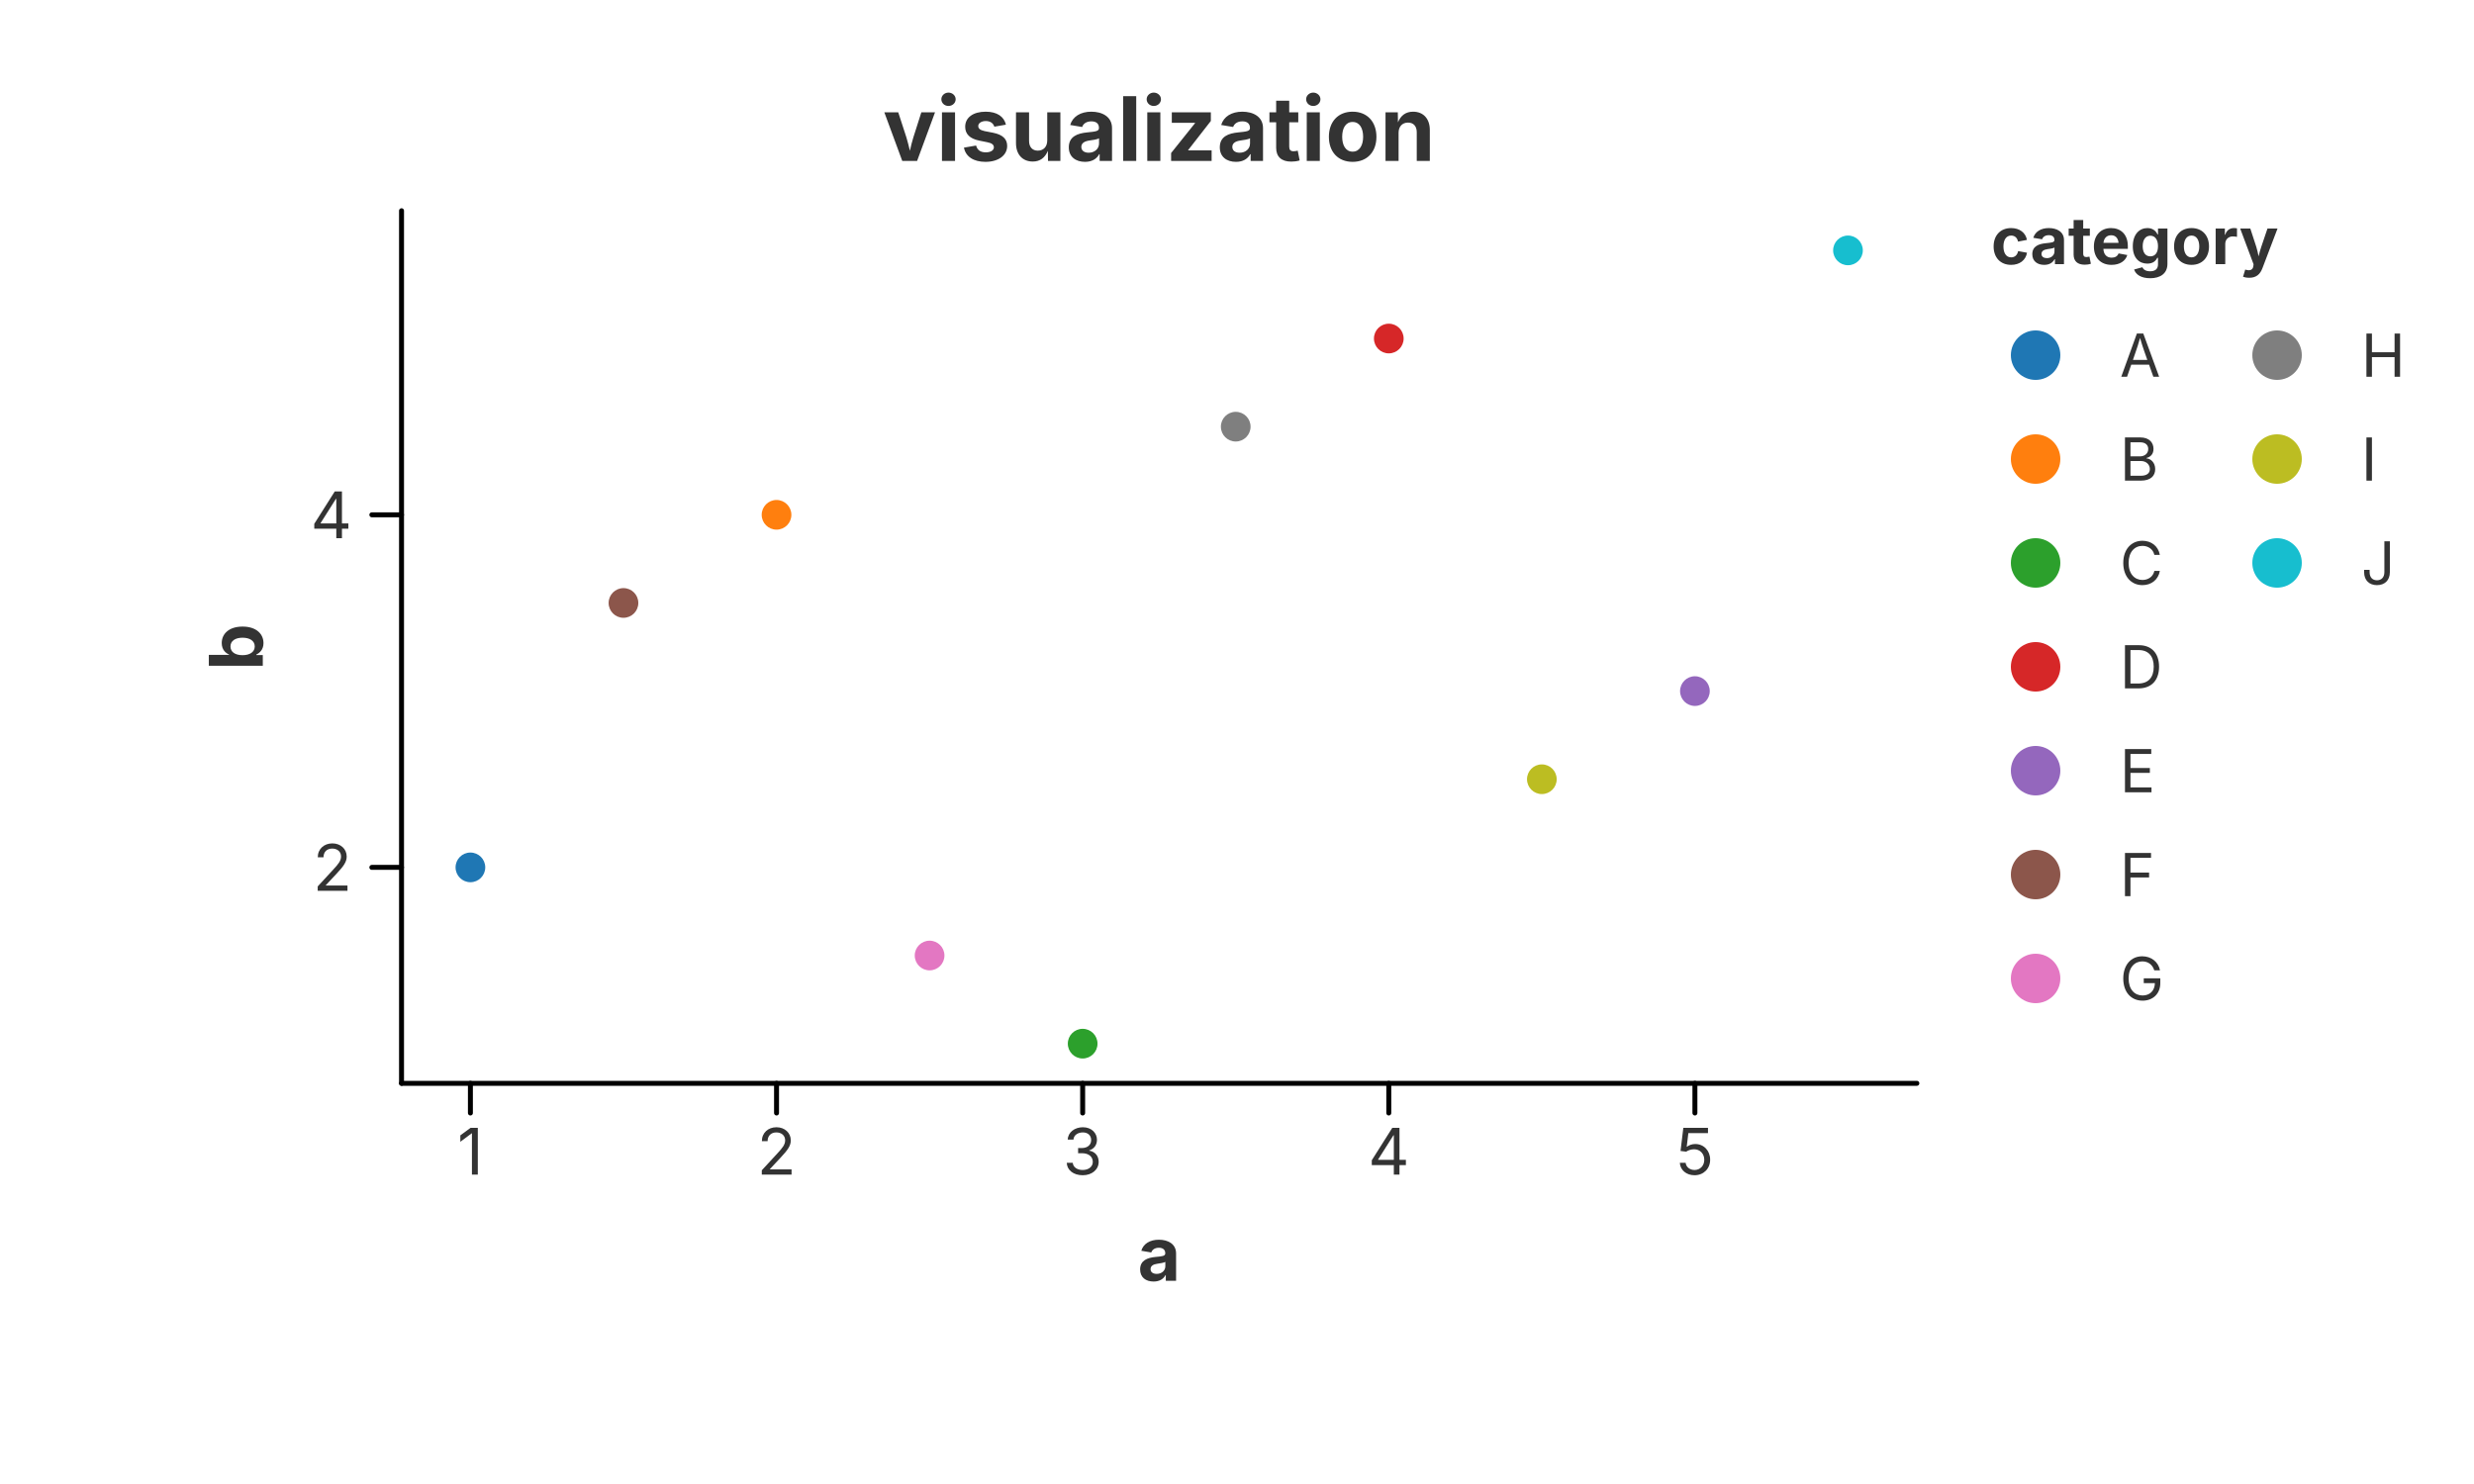
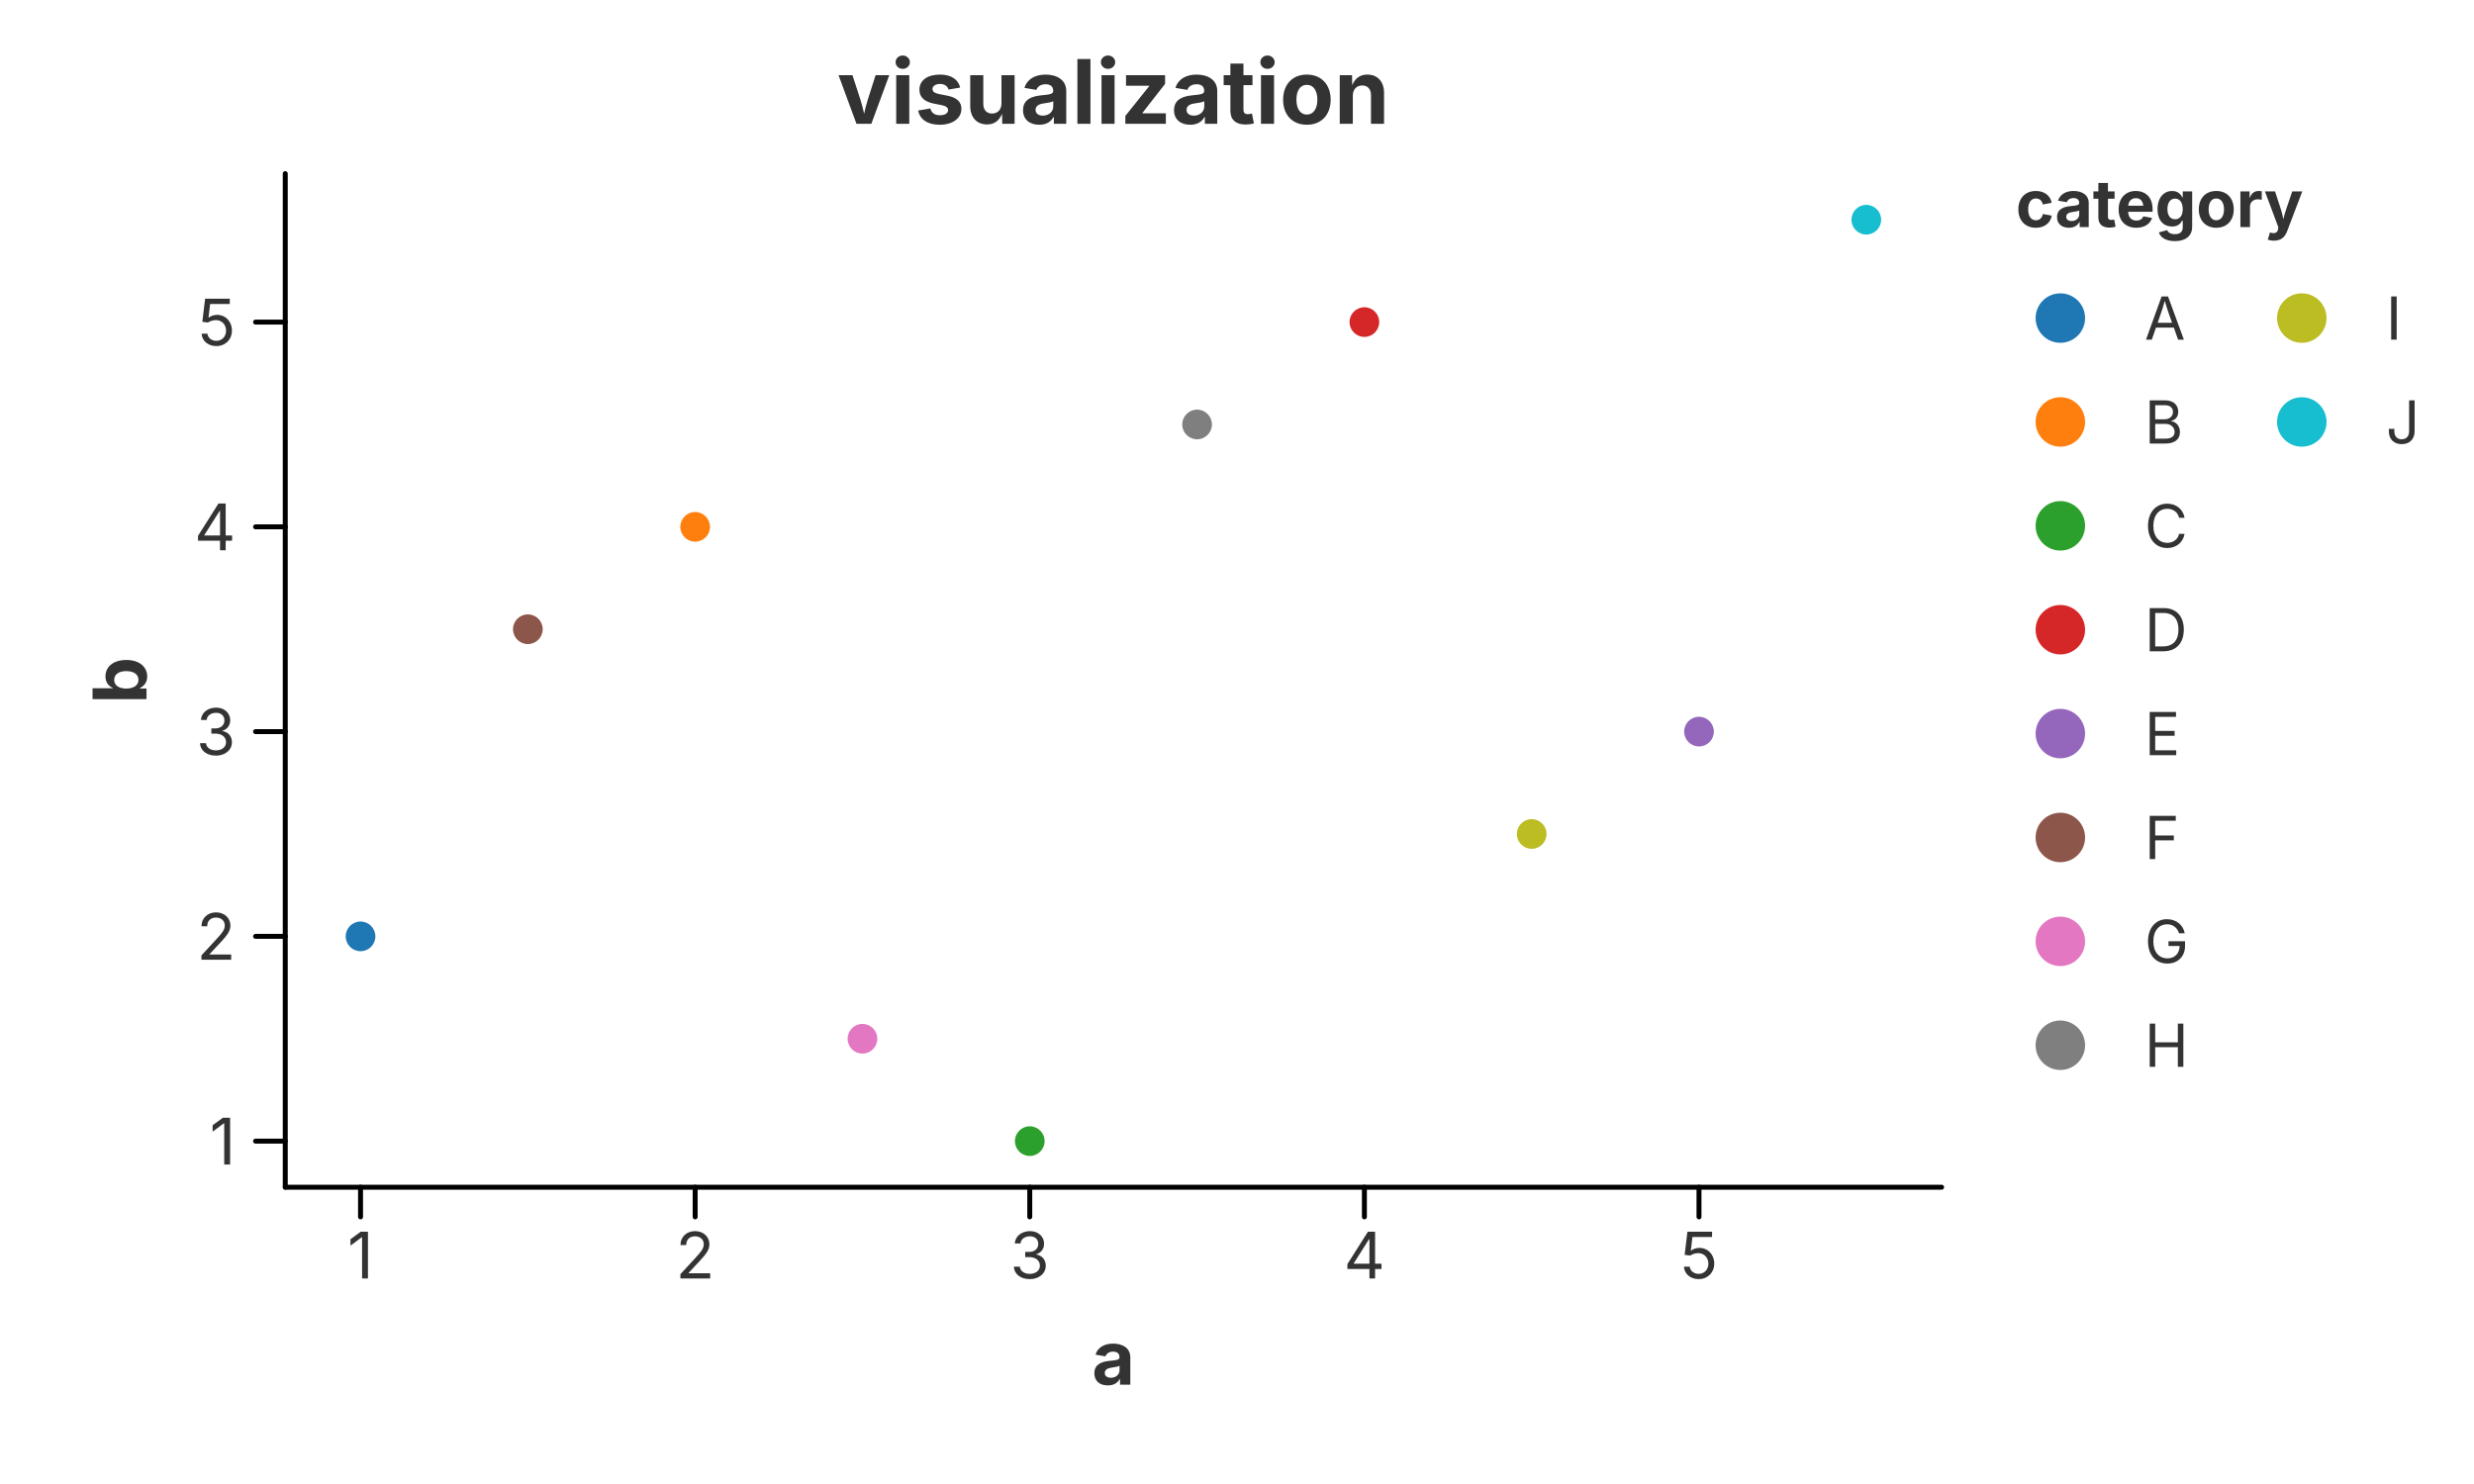
<svg xmlns="http://www.w3.org/2000/svg" width="500" height="300" viewBox="0 0 500 300">
  <rect x="0.000" y="0.000" width="500.000" height="300.000" fill="rgba(255,255,255,1.000)" stroke="none" stroke-width="0.000" fill-opacity="1.000" stroke-opacity="1.000" />
-   <text x="234.275" y="25.800" font-size="18.0" font-family="Inter, -apple-system, BlinkMacSystemFont, 'Segoe UI', Roboto, Helvetica, Arial, 'PingFang SC', 'Microsoft YaHei', Ubuntu, Cantarell, 'Noto Sans', sans-serif" fill="rgba(51,51,51,1.000)" fill-opacity="1.000" text-anchor="middle" font-weight="bold" dominant-baseline="middle" transform="rotate(0 234.275 25.800)">visualization</text>
+   <text x="225.025" y="18.300" font-size="18.0" font-family="Inter, -apple-system, BlinkMacSystemFont, 'Segoe UI', Roboto, Helvetica, Arial, 'PingFang SC', 'Microsoft YaHei', Ubuntu, Cantarell, 'Noto Sans', sans-serif" fill="rgba(51,51,51,1.000)" fill-opacity="1.000" text-anchor="middle" font-weight="bold" dominant-baseline="middle" transform="rotate(0 225.025 18.300)">visualization</text>
  <defs>
    <clipPath id="plot-clip-area-0">
-       <rect x="81.150" y="42.600" width="306.250" height="176.400" />
+       <rect x="57.650" y="35.100" width="334.750" height="204.900" />
    </clipPath>
  </defs>
  <g clip-path="url(#plot-clip-area-0)">
-     <circle cx="95.070" cy="175.345" r="3.000" fill="rgba(31,119,180,1.000)" stroke="none" stroke-width="0.000" fill-opacity="1.000" stroke-opacity="1.000" />
-     <circle cx="156.939" cy="104.073" r="3.000" fill="rgba(255,127,14,1.000)" stroke="none" stroke-width="0.000" fill-opacity="1.000" stroke-opacity="1.000" />
-     <circle cx="218.808" cy="210.982" r="3.000" fill="rgba(44,160,44,1.000)" stroke="none" stroke-width="0.000" fill-opacity="1.000" stroke-opacity="1.000" />
-     <circle cx="280.677" cy="68.436" r="3.000" fill="rgba(214,39,40,1.000)" stroke="none" stroke-width="0.000" fill-opacity="1.000" stroke-opacity="1.000" />
-     <circle cx="342.545" cy="139.709" r="3.000" fill="rgba(148,103,189,1.000)" stroke="none" stroke-width="0.000" fill-opacity="1.000" stroke-opacity="1.000" />
-     <circle cx="126.005" cy="121.891" r="3.000" fill="rgba(140,86,75,1.000)" stroke="none" stroke-width="0.000" fill-opacity="1.000" stroke-opacity="1.000" />
-     <circle cx="187.873" cy="193.164" r="3.000" fill="rgba(227,119,194,1.000)" stroke="none" stroke-width="0.000" fill-opacity="1.000" stroke-opacity="1.000" />
-     <circle cx="249.742" cy="86.255" r="3.000" fill="rgba(127,127,127,1.000)" stroke="none" stroke-width="0.000" fill-opacity="1.000" stroke-opacity="1.000" />
-     <circle cx="311.611" cy="157.527" r="3.000" fill="rgba(188,189,34,1.000)" stroke="none" stroke-width="0.000" fill-opacity="1.000" stroke-opacity="1.000" />
-     <circle cx="373.480" cy="50.618" r="3.000" fill="rgba(23,190,207,1.000)" stroke="none" stroke-width="0.000" fill-opacity="1.000" stroke-opacity="1.000" />
+     <circle cx="72.866" cy="189.292" r="3.000" fill="rgba(31,119,180,1.000)" stroke="none" stroke-width="0.000" fill-opacity="1.000" stroke-opacity="1.000" />
+     <circle cx="140.492" cy="106.505" r="3.000" fill="rgba(255,127,14,1.000)" stroke="none" stroke-width="0.000" fill-opacity="1.000" stroke-opacity="1.000" />
+     <circle cx="208.118" cy="230.686" r="3.000" fill="rgba(44,160,44,1.000)" stroke="none" stroke-width="0.000" fill-opacity="1.000" stroke-opacity="1.000" />
+     <circle cx="275.745" cy="65.111" r="3.000" fill="rgba(214,39,40,1.000)" stroke="none" stroke-width="0.000" fill-opacity="1.000" stroke-opacity="1.000" />
+     <circle cx="343.371" cy="147.898" r="3.000" fill="rgba(148,103,189,1.000)" stroke="none" stroke-width="0.000" fill-opacity="1.000" stroke-opacity="1.000" />
+     <circle cx="106.679" cy="127.202" r="3.000" fill="rgba(140,86,75,1.000)" stroke="none" stroke-width="0.000" fill-opacity="1.000" stroke-opacity="1.000" />
+     <circle cx="174.305" cy="209.989" r="3.000" fill="rgba(227,119,194,1.000)" stroke="none" stroke-width="0.000" fill-opacity="1.000" stroke-opacity="1.000" />
+     <circle cx="241.932" cy="85.808" r="3.000" fill="rgba(127,127,127,1.000)" stroke="none" stroke-width="0.000" fill-opacity="1.000" stroke-opacity="1.000" />
+     <circle cx="309.558" cy="168.595" r="3.000" fill="rgba(188,189,34,1.000)" stroke="none" stroke-width="0.000" fill-opacity="1.000" stroke-opacity="1.000" />
+     <circle cx="377.184" cy="44.414" r="3.000" fill="rgba(23,190,207,1.000)" stroke="none" stroke-width="0.000" fill-opacity="1.000" stroke-opacity="1.000" />
  </g>
-   <path d="M 81.150 219.000 L 387.400 219.000" fill="none" stroke="rgba(0,0,0,1.000)" stroke-width="1.000" stroke-opacity="1.000" stroke-linejoin="round" stroke-linecap="round" />
-   <path d="M 95.070 219.000 L 95.070 225.000" fill="none" stroke="rgba(0,0,0,1.000)" stroke-width="1.000" stroke-opacity="1.000" stroke-linejoin="round" stroke-linecap="round" />
-   <text x="95.070" y="228.000" font-size="13.0" font-family="Inter, -apple-system, BlinkMacSystemFont, 'Segoe UI', Roboto, Helvetica, Arial, 'PingFang SC', 'Microsoft YaHei', Ubuntu, Cantarell, 'Noto Sans', sans-serif" fill="rgba(51,51,51,1.000)" fill-opacity="1.000" text-anchor="middle" font-weight="normal" dominant-baseline="hanging" transform="rotate(0 95.070 228.000)">1</text>
-   <path d="M 156.939 219.000 L 156.939 225.000" fill="none" stroke="rgba(0,0,0,1.000)" stroke-width="1.000" stroke-opacity="1.000" stroke-linejoin="round" stroke-linecap="round" />
-   <text x="156.939" y="228.000" font-size="13.0" font-family="Inter, -apple-system, BlinkMacSystemFont, 'Segoe UI', Roboto, Helvetica, Arial, 'PingFang SC', 'Microsoft YaHei', Ubuntu, Cantarell, 'Noto Sans', sans-serif" fill="rgba(51,51,51,1.000)" fill-opacity="1.000" text-anchor="middle" font-weight="normal" dominant-baseline="hanging" transform="rotate(0 156.939 228.000)">2</text>
-   <path d="M 218.808 219.000 L 218.808 225.000" fill="none" stroke="rgba(0,0,0,1.000)" stroke-width="1.000" stroke-opacity="1.000" stroke-linejoin="round" stroke-linecap="round" />
-   <text x="218.808" y="228.000" font-size="13.0" font-family="Inter, -apple-system, BlinkMacSystemFont, 'Segoe UI', Roboto, Helvetica, Arial, 'PingFang SC', 'Microsoft YaHei', Ubuntu, Cantarell, 'Noto Sans', sans-serif" fill="rgba(51,51,51,1.000)" fill-opacity="1.000" text-anchor="middle" font-weight="normal" dominant-baseline="hanging" transform="rotate(0 218.808 228.000)">3</text>
-   <path d="M 280.677 219.000 L 280.677 225.000" fill="none" stroke="rgba(0,0,0,1.000)" stroke-width="1.000" stroke-opacity="1.000" stroke-linejoin="round" stroke-linecap="round" />
-   <text x="280.677" y="228.000" font-size="13.0" font-family="Inter, -apple-system, BlinkMacSystemFont, 'Segoe UI', Roboto, Helvetica, Arial, 'PingFang SC', 'Microsoft YaHei', Ubuntu, Cantarell, 'Noto Sans', sans-serif" fill="rgba(51,51,51,1.000)" fill-opacity="1.000" text-anchor="middle" font-weight="normal" dominant-baseline="hanging" transform="rotate(0 280.677 228.000)">4</text>
-   <path d="M 342.545 219.000 L 342.545 225.000" fill="none" stroke="rgba(0,0,0,1.000)" stroke-width="1.000" stroke-opacity="1.000" stroke-linejoin="round" stroke-linecap="round" />
-   <text x="342.545" y="228.000" font-size="13.0" font-family="Inter, -apple-system, BlinkMacSystemFont, 'Segoe UI', Roboto, Helvetica, Arial, 'PingFang SC', 'Microsoft YaHei', Ubuntu, Cantarell, 'Noto Sans', sans-serif" fill="rgba(51,51,51,1.000)" fill-opacity="1.000" text-anchor="middle" font-weight="normal" dominant-baseline="hanging" transform="rotate(0 342.545 228.000)">5</text>
-   <text x="234.275" y="248.000" font-size="15.0" font-family="Inter, -apple-system, BlinkMacSystemFont, 'Segoe UI', Roboto, Helvetica, Arial, 'PingFang SC', 'Microsoft YaHei', Ubuntu, Cantarell, 'Noto Sans', sans-serif" fill="rgba(51,51,51,1.000)" fill-opacity="1.000" text-anchor="middle" font-weight="bold" dominant-baseline="hanging" transform="rotate(0 234.275 248.000)">a</text>
-   <path d="M 81.150 42.600 L 81.150 219.000" fill="none" stroke="rgba(0,0,0,1.000)" stroke-width="1.000" stroke-opacity="1.000" stroke-linejoin="round" stroke-linecap="round" />
-   <path d="M 81.150 175.345 L 75.150 175.345" fill="none" stroke="rgba(0,0,0,1.000)" stroke-width="1.000" stroke-opacity="1.000" stroke-linejoin="round" stroke-linecap="round" />
-   <text x="71.150" y="175.345" font-size="13.0" font-family="Inter, -apple-system, BlinkMacSystemFont, 'Segoe UI', Roboto, Helvetica, Arial, 'PingFang SC', 'Microsoft YaHei', Ubuntu, Cantarell, 'Noto Sans', sans-serif" fill="rgba(51,51,51,1.000)" fill-opacity="1.000" text-anchor="end" font-weight="normal" dominant-baseline="central" transform="rotate(0 71.150 175.345)">2</text>
-   <path d="M 81.150 104.073 L 75.150 104.073" fill="none" stroke="rgba(0,0,0,1.000)" stroke-width="1.000" stroke-opacity="1.000" stroke-linejoin="round" stroke-linecap="round" />
-   <text x="71.150" y="104.073" font-size="13.0" font-family="Inter, -apple-system, BlinkMacSystemFont, 'Segoe UI', Roboto, Helvetica, Arial, 'PingFang SC', 'Microsoft YaHei', Ubuntu, Cantarell, 'Noto Sans', sans-serif" fill="rgba(51,51,51,1.000)" fill-opacity="1.000" text-anchor="end" font-weight="normal" dominant-baseline="central" transform="rotate(0 71.150 104.073)">4</text>
-   <text x="47.500" y="130.800" font-size="15.0" font-family="Inter, -apple-system, BlinkMacSystemFont, 'Segoe UI', Roboto, Helvetica, Arial, 'PingFang SC', 'Microsoft YaHei', Ubuntu, Cantarell, 'Noto Sans', sans-serif" fill="rgba(51,51,51,1.000)" fill-opacity="1.000" text-anchor="middle" font-weight="bold" dominant-baseline="middle" transform="rotate(-90 47.500 130.800)">b</text>
+   <path d="M 57.650 240.000 L 392.400 240.000" fill="none" stroke="rgba(0,0,0,1.000)" stroke-width="1.000" stroke-opacity="1.000" stroke-linejoin="round" stroke-linecap="round" />
+   <path d="M 72.866 240.000 L 72.866 246.000" fill="none" stroke="rgba(0,0,0,1.000)" stroke-width="1.000" stroke-opacity="1.000" stroke-linejoin="round" stroke-linecap="round" />
+   <text x="72.866" y="249.000" font-size="13.0" font-family="Inter, -apple-system, BlinkMacSystemFont, 'Segoe UI', Roboto, Helvetica, Arial, 'PingFang SC', 'Microsoft YaHei', Ubuntu, Cantarell, 'Noto Sans', sans-serif" fill="rgba(51,51,51,1.000)" fill-opacity="1.000" text-anchor="middle" font-weight="normal" dominant-baseline="hanging" transform="rotate(0 72.866 249.000)">1</text>
+   <path d="M 140.492 240.000 L 140.492 246.000" fill="none" stroke="rgba(0,0,0,1.000)" stroke-width="1.000" stroke-opacity="1.000" stroke-linejoin="round" stroke-linecap="round" />
+   <text x="140.492" y="249.000" font-size="13.0" font-family="Inter, -apple-system, BlinkMacSystemFont, 'Segoe UI', Roboto, Helvetica, Arial, 'PingFang SC', 'Microsoft YaHei', Ubuntu, Cantarell, 'Noto Sans', sans-serif" fill="rgba(51,51,51,1.000)" fill-opacity="1.000" text-anchor="middle" font-weight="normal" dominant-baseline="hanging" transform="rotate(0 140.492 249.000)">2</text>
+   <path d="M 208.118 240.000 L 208.118 246.000" fill="none" stroke="rgba(0,0,0,1.000)" stroke-width="1.000" stroke-opacity="1.000" stroke-linejoin="round" stroke-linecap="round" />
+   <text x="208.118" y="249.000" font-size="13.0" font-family="Inter, -apple-system, BlinkMacSystemFont, 'Segoe UI', Roboto, Helvetica, Arial, 'PingFang SC', 'Microsoft YaHei', Ubuntu, Cantarell, 'Noto Sans', sans-serif" fill="rgba(51,51,51,1.000)" fill-opacity="1.000" text-anchor="middle" font-weight="normal" dominant-baseline="hanging" transform="rotate(0 208.118 249.000)">3</text>
+   <path d="M 275.745 240.000 L 275.745 246.000" fill="none" stroke="rgba(0,0,0,1.000)" stroke-width="1.000" stroke-opacity="1.000" stroke-linejoin="round" stroke-linecap="round" />
+   <text x="275.745" y="249.000" font-size="13.0" font-family="Inter, -apple-system, BlinkMacSystemFont, 'Segoe UI', Roboto, Helvetica, Arial, 'PingFang SC', 'Microsoft YaHei', Ubuntu, Cantarell, 'Noto Sans', sans-serif" fill="rgba(51,51,51,1.000)" fill-opacity="1.000" text-anchor="middle" font-weight="normal" dominant-baseline="hanging" transform="rotate(0 275.745 249.000)">4</text>
+   <path d="M 343.371 240.000 L 343.371 246.000" fill="none" stroke="rgba(0,0,0,1.000)" stroke-width="1.000" stroke-opacity="1.000" stroke-linejoin="round" stroke-linecap="round" />
+   <text x="343.371" y="249.000" font-size="13.0" font-family="Inter, -apple-system, BlinkMacSystemFont, 'Segoe UI', Roboto, Helvetica, Arial, 'PingFang SC', 'Microsoft YaHei', Ubuntu, Cantarell, 'Noto Sans', sans-serif" fill="rgba(51,51,51,1.000)" fill-opacity="1.000" text-anchor="middle" font-weight="normal" dominant-baseline="hanging" transform="rotate(0 343.371 249.000)">5</text>
+   <text x="225.025" y="269.000" font-size="15.0" font-family="Inter, -apple-system, BlinkMacSystemFont, 'Segoe UI', Roboto, Helvetica, Arial, 'PingFang SC', 'Microsoft YaHei', Ubuntu, Cantarell, 'Noto Sans', sans-serif" fill="rgba(51,51,51,1.000)" fill-opacity="1.000" text-anchor="middle" font-weight="bold" dominant-baseline="hanging" transform="rotate(0 225.025 269.000)">a</text>
+   <path d="M 57.650 35.100 L 57.650 240.000" fill="none" stroke="rgba(0,0,0,1.000)" stroke-width="1.000" stroke-opacity="1.000" stroke-linejoin="round" stroke-linecap="round" />
+   <path d="M 57.650 230.686 L 51.650 230.686" fill="none" stroke="rgba(0,0,0,1.000)" stroke-width="1.000" stroke-opacity="1.000" stroke-linejoin="round" stroke-linecap="round" />
+   <text x="47.650" y="230.686" font-size="13.0" font-family="Inter, -apple-system, BlinkMacSystemFont, 'Segoe UI', Roboto, Helvetica, Arial, 'PingFang SC', 'Microsoft YaHei', Ubuntu, Cantarell, 'Noto Sans', sans-serif" fill="rgba(51,51,51,1.000)" fill-opacity="1.000" text-anchor="end" font-weight="normal" dominant-baseline="central" transform="rotate(0 47.650 230.686)">1</text>
+   <path d="M 57.650 189.292 L 51.650 189.292" fill="none" stroke="rgba(0,0,0,1.000)" stroke-width="1.000" stroke-opacity="1.000" stroke-linejoin="round" stroke-linecap="round" />
+   <text x="47.650" y="189.292" font-size="13.0" font-family="Inter, -apple-system, BlinkMacSystemFont, 'Segoe UI', Roboto, Helvetica, Arial, 'PingFang SC', 'Microsoft YaHei', Ubuntu, Cantarell, 'Noto Sans', sans-serif" fill="rgba(51,51,51,1.000)" fill-opacity="1.000" text-anchor="end" font-weight="normal" dominant-baseline="central" transform="rotate(0 47.650 189.292)">2</text>
+   <path d="M 57.650 147.898 L 51.650 147.898" fill="none" stroke="rgba(0,0,0,1.000)" stroke-width="1.000" stroke-opacity="1.000" stroke-linejoin="round" stroke-linecap="round" />
+   <text x="47.650" y="147.898" font-size="13.0" font-family="Inter, -apple-system, BlinkMacSystemFont, 'Segoe UI', Roboto, Helvetica, Arial, 'PingFang SC', 'Microsoft YaHei', Ubuntu, Cantarell, 'Noto Sans', sans-serif" fill="rgba(51,51,51,1.000)" fill-opacity="1.000" text-anchor="end" font-weight="normal" dominant-baseline="central" transform="rotate(0 47.650 147.898)">3</text>
+   <path d="M 57.650 106.505 L 51.650 106.505" fill="none" stroke="rgba(0,0,0,1.000)" stroke-width="1.000" stroke-opacity="1.000" stroke-linejoin="round" stroke-linecap="round" />
+   <text x="47.650" y="106.505" font-size="13.0" font-family="Inter, -apple-system, BlinkMacSystemFont, 'Segoe UI', Roboto, Helvetica, Arial, 'PingFang SC', 'Microsoft YaHei', Ubuntu, Cantarell, 'Noto Sans', sans-serif" fill="rgba(51,51,51,1.000)" fill-opacity="1.000" text-anchor="end" font-weight="normal" dominant-baseline="central" transform="rotate(0 47.650 106.505)">4</text>
+   <path d="M 57.650 65.111 L 51.650 65.111" fill="none" stroke="rgba(0,0,0,1.000)" stroke-width="1.000" stroke-opacity="1.000" stroke-linejoin="round" stroke-linecap="round" />
+   <text x="47.650" y="65.111" font-size="13.0" font-family="Inter, -apple-system, BlinkMacSystemFont, 'Segoe UI', Roboto, Helvetica, Arial, 'PingFang SC', 'Microsoft YaHei', Ubuntu, Cantarell, 'Noto Sans', sans-serif" fill="rgba(51,51,51,1.000)" fill-opacity="1.000" text-anchor="end" font-weight="normal" dominant-baseline="central" transform="rotate(0 47.650 65.111)">5</text>
+   <text x="24.000" y="137.550" font-size="15.0" font-family="Inter, -apple-system, BlinkMacSystemFont, 'Segoe UI', Roboto, Helvetica, Arial, 'PingFang SC', 'Microsoft YaHei', Ubuntu, Cantarell, 'Noto Sans', sans-serif" fill="rgba(51,51,51,1.000)" fill-opacity="1.000" text-anchor="middle" font-weight="bold" dominant-baseline="middle" transform="rotate(-90 24.000 137.550)">b</text>
  <defs>
    <clipPath id="plot-clip-area-1">
-       <rect x="387.400" y="0.000" width="112.600" height="300.000" />
+       <rect x="392.400" y="0.000" width="107.600" height="300.000" />
    </clipPath>
  </defs>
  <g clip-path="url(#plot-clip-area-1)">
-     <text x="402.400" y="48.600" font-size="13.2" font-family="Inter, -apple-system, BlinkMacSystemFont, 'Segoe UI', Roboto, Helvetica, Arial, 'PingFang SC', 'Microsoft YaHei', Ubuntu, Cantarell, 'Noto Sans', sans-serif" fill="rgba(51,51,51,1.000)" fill-opacity="1.000" text-anchor="start" font-weight="bold" dominant-baseline="central" transform="rotate(0 402.400 48.600)">category</text>
-     <circle cx="411.400" cy="71.800" r="5.000" fill="rgba(31,119,180,1.000)" stroke="none" stroke-width="0.000" fill-opacity="1.000" stroke-opacity="1.000" />
-     <text x="428.400" y="71.800" font-size="12.0" font-family="Inter, -apple-system, BlinkMacSystemFont, 'Segoe UI', Roboto, Helvetica, Arial, 'PingFang SC', 'Microsoft YaHei', Ubuntu, Cantarell, 'Noto Sans', sans-serif" fill="rgba(51,51,51,1.000)" fill-opacity="1.000" text-anchor="start" font-weight="normal" dominant-baseline="central" transform="rotate(0 428.400 71.800)">A</text>
-     <circle cx="411.400" cy="92.800" r="5.000" fill="rgba(255,127,14,1.000)" stroke="none" stroke-width="0.000" fill-opacity="1.000" stroke-opacity="1.000" />
-     <text x="428.400" y="92.800" font-size="12.0" font-family="Inter, -apple-system, BlinkMacSystemFont, 'Segoe UI', Roboto, Helvetica, Arial, 'PingFang SC', 'Microsoft YaHei', Ubuntu, Cantarell, 'Noto Sans', sans-serif" fill="rgba(51,51,51,1.000)" fill-opacity="1.000" text-anchor="start" font-weight="normal" dominant-baseline="central" transform="rotate(0 428.400 92.800)">B</text>
-     <circle cx="411.400" cy="113.800" r="5.000" fill="rgba(44,160,44,1.000)" stroke="none" stroke-width="0.000" fill-opacity="1.000" stroke-opacity="1.000" />
-     <text x="428.400" y="113.800" font-size="12.0" font-family="Inter, -apple-system, BlinkMacSystemFont, 'Segoe UI', Roboto, Helvetica, Arial, 'PingFang SC', 'Microsoft YaHei', Ubuntu, Cantarell, 'Noto Sans', sans-serif" fill="rgba(51,51,51,1.000)" fill-opacity="1.000" text-anchor="start" font-weight="normal" dominant-baseline="central" transform="rotate(0 428.400 113.800)">C</text>
-     <circle cx="411.400" cy="134.800" r="5.000" fill="rgba(214,39,40,1.000)" stroke="none" stroke-width="0.000" fill-opacity="1.000" stroke-opacity="1.000" />
-     <text x="428.400" y="134.800" font-size="12.0" font-family="Inter, -apple-system, BlinkMacSystemFont, 'Segoe UI', Roboto, Helvetica, Arial, 'PingFang SC', 'Microsoft YaHei', Ubuntu, Cantarell, 'Noto Sans', sans-serif" fill="rgba(51,51,51,1.000)" fill-opacity="1.000" text-anchor="start" font-weight="normal" dominant-baseline="central" transform="rotate(0 428.400 134.800)">D</text>
-     <circle cx="411.400" cy="155.800" r="5.000" fill="rgba(148,103,189,1.000)" stroke="none" stroke-width="0.000" fill-opacity="1.000" stroke-opacity="1.000" />
-     <text x="428.400" y="155.800" font-size="12.0" font-family="Inter, -apple-system, BlinkMacSystemFont, 'Segoe UI', Roboto, Helvetica, Arial, 'PingFang SC', 'Microsoft YaHei', Ubuntu, Cantarell, 'Noto Sans', sans-serif" fill="rgba(51,51,51,1.000)" fill-opacity="1.000" text-anchor="start" font-weight="normal" dominant-baseline="central" transform="rotate(0 428.400 155.800)">E</text>
-     <circle cx="411.400" cy="176.800" r="5.000" fill="rgba(140,86,75,1.000)" stroke="none" stroke-width="0.000" fill-opacity="1.000" stroke-opacity="1.000" />
-     <text x="428.400" y="176.800" font-size="12.0" font-family="Inter, -apple-system, BlinkMacSystemFont, 'Segoe UI', Roboto, Helvetica, Arial, 'PingFang SC', 'Microsoft YaHei', Ubuntu, Cantarell, 'Noto Sans', sans-serif" fill="rgba(51,51,51,1.000)" fill-opacity="1.000" text-anchor="start" font-weight="normal" dominant-baseline="central" transform="rotate(0 428.400 176.800)">F</text>
-     <circle cx="411.400" cy="197.800" r="5.000" fill="rgba(227,119,194,1.000)" stroke="none" stroke-width="0.000" fill-opacity="1.000" stroke-opacity="1.000" />
-     <text x="428.400" y="197.800" font-size="12.0" font-family="Inter, -apple-system, BlinkMacSystemFont, 'Segoe UI', Roboto, Helvetica, Arial, 'PingFang SC', 'Microsoft YaHei', Ubuntu, Cantarell, 'Noto Sans', sans-serif" fill="rgba(51,51,51,1.000)" fill-opacity="1.000" text-anchor="start" font-weight="normal" dominant-baseline="central" transform="rotate(0 428.400 197.800)">G</text>
-     <circle cx="460.200" cy="71.800" r="5.000" fill="rgba(127,127,127,1.000)" stroke="none" stroke-width="0.000" fill-opacity="1.000" stroke-opacity="1.000" />
-     <text x="477.200" y="71.800" font-size="12.0" font-family="Inter, -apple-system, BlinkMacSystemFont, 'Segoe UI', Roboto, Helvetica, Arial, 'PingFang SC', 'Microsoft YaHei', Ubuntu, Cantarell, 'Noto Sans', sans-serif" fill="rgba(51,51,51,1.000)" fill-opacity="1.000" text-anchor="start" font-weight="normal" dominant-baseline="central" transform="rotate(0 477.200 71.800)">H</text>
-     <circle cx="460.200" cy="92.800" r="5.000" fill="rgba(188,189,34,1.000)" stroke="none" stroke-width="0.000" fill-opacity="1.000" stroke-opacity="1.000" />
-     <text x="477.200" y="92.800" font-size="12.0" font-family="Inter, -apple-system, BlinkMacSystemFont, 'Segoe UI', Roboto, Helvetica, Arial, 'PingFang SC', 'Microsoft YaHei', Ubuntu, Cantarell, 'Noto Sans', sans-serif" fill="rgba(51,51,51,1.000)" fill-opacity="1.000" text-anchor="start" font-weight="normal" dominant-baseline="central" transform="rotate(0 477.200 92.800)">I</text>
-     <circle cx="460.200" cy="113.800" r="5.000" fill="rgba(23,190,207,1.000)" stroke="none" stroke-width="0.000" fill-opacity="1.000" stroke-opacity="1.000" />
-     <text x="477.200" y="113.800" font-size="12.0" font-family="Inter, -apple-system, BlinkMacSystemFont, 'Segoe UI', Roboto, Helvetica, Arial, 'PingFang SC', 'Microsoft YaHei', Ubuntu, Cantarell, 'Noto Sans', sans-serif" fill="rgba(51,51,51,1.000)" fill-opacity="1.000" text-anchor="start" font-weight="normal" dominant-baseline="central" transform="rotate(0 477.200 113.800)">J</text>
+     <text x="407.400" y="41.100" font-size="13.2" font-family="Inter, -apple-system, BlinkMacSystemFont, 'Segoe UI', Roboto, Helvetica, Arial, 'PingFang SC', 'Microsoft YaHei', Ubuntu, Cantarell, 'Noto Sans', sans-serif" fill="rgba(51,51,51,1.000)" fill-opacity="1.000" text-anchor="start" font-weight="bold" dominant-baseline="central" transform="rotate(0 407.400 41.100)">category</text>
+     <circle cx="416.400" cy="64.300" r="5.000" fill="rgba(31,119,180,1.000)" stroke="none" stroke-width="0.000" fill-opacity="1.000" stroke-opacity="1.000" />
+     <text x="433.400" y="64.300" font-size="12.0" font-family="Inter, -apple-system, BlinkMacSystemFont, 'Segoe UI', Roboto, Helvetica, Arial, 'PingFang SC', 'Microsoft YaHei', Ubuntu, Cantarell, 'Noto Sans', sans-serif" fill="rgba(51,51,51,1.000)" fill-opacity="1.000" text-anchor="start" font-weight="normal" dominant-baseline="central" transform="rotate(0 433.400 64.300)">A</text>
+     <circle cx="416.400" cy="85.300" r="5.000" fill="rgba(255,127,14,1.000)" stroke="none" stroke-width="0.000" fill-opacity="1.000" stroke-opacity="1.000" />
+     <text x="433.400" y="85.300" font-size="12.0" font-family="Inter, -apple-system, BlinkMacSystemFont, 'Segoe UI', Roboto, Helvetica, Arial, 'PingFang SC', 'Microsoft YaHei', Ubuntu, Cantarell, 'Noto Sans', sans-serif" fill="rgba(51,51,51,1.000)" fill-opacity="1.000" text-anchor="start" font-weight="normal" dominant-baseline="central" transform="rotate(0 433.400 85.300)">B</text>
+     <circle cx="416.400" cy="106.300" r="5.000" fill="rgba(44,160,44,1.000)" stroke="none" stroke-width="0.000" fill-opacity="1.000" stroke-opacity="1.000" />
+     <text x="433.400" y="106.300" font-size="12.0" font-family="Inter, -apple-system, BlinkMacSystemFont, 'Segoe UI', Roboto, Helvetica, Arial, 'PingFang SC', 'Microsoft YaHei', Ubuntu, Cantarell, 'Noto Sans', sans-serif" fill="rgba(51,51,51,1.000)" fill-opacity="1.000" text-anchor="start" font-weight="normal" dominant-baseline="central" transform="rotate(0 433.400 106.300)">C</text>
+     <circle cx="416.400" cy="127.300" r="5.000" fill="rgba(214,39,40,1.000)" stroke="none" stroke-width="0.000" fill-opacity="1.000" stroke-opacity="1.000" />
+     <text x="433.400" y="127.300" font-size="12.0" font-family="Inter, -apple-system, BlinkMacSystemFont, 'Segoe UI', Roboto, Helvetica, Arial, 'PingFang SC', 'Microsoft YaHei', Ubuntu, Cantarell, 'Noto Sans', sans-serif" fill="rgba(51,51,51,1.000)" fill-opacity="1.000" text-anchor="start" font-weight="normal" dominant-baseline="central" transform="rotate(0 433.400 127.300)">D</text>
+     <circle cx="416.400" cy="148.300" r="5.000" fill="rgba(148,103,189,1.000)" stroke="none" stroke-width="0.000" fill-opacity="1.000" stroke-opacity="1.000" />
+     <text x="433.400" y="148.300" font-size="12.0" font-family="Inter, -apple-system, BlinkMacSystemFont, 'Segoe UI', Roboto, Helvetica, Arial, 'PingFang SC', 'Microsoft YaHei', Ubuntu, Cantarell, 'Noto Sans', sans-serif" fill="rgba(51,51,51,1.000)" fill-opacity="1.000" text-anchor="start" font-weight="normal" dominant-baseline="central" transform="rotate(0 433.400 148.300)">E</text>
+     <circle cx="416.400" cy="169.300" r="5.000" fill="rgba(140,86,75,1.000)" stroke="none" stroke-width="0.000" fill-opacity="1.000" stroke-opacity="1.000" />
+     <text x="433.400" y="169.300" font-size="12.0" font-family="Inter, -apple-system, BlinkMacSystemFont, 'Segoe UI', Roboto, Helvetica, Arial, 'PingFang SC', 'Microsoft YaHei', Ubuntu, Cantarell, 'Noto Sans', sans-serif" fill="rgba(51,51,51,1.000)" fill-opacity="1.000" text-anchor="start" font-weight="normal" dominant-baseline="central" transform="rotate(0 433.400 169.300)">F</text>
+     <circle cx="416.400" cy="190.300" r="5.000" fill="rgba(227,119,194,1.000)" stroke="none" stroke-width="0.000" fill-opacity="1.000" stroke-opacity="1.000" />
+     <text x="433.400" y="190.300" font-size="12.0" font-family="Inter, -apple-system, BlinkMacSystemFont, 'Segoe UI', Roboto, Helvetica, Arial, 'PingFang SC', 'Microsoft YaHei', Ubuntu, Cantarell, 'Noto Sans', sans-serif" fill="rgba(51,51,51,1.000)" fill-opacity="1.000" text-anchor="start" font-weight="normal" dominant-baseline="central" transform="rotate(0 433.400 190.300)">G</text>
+     <circle cx="416.400" cy="211.300" r="5.000" fill="rgba(127,127,127,1.000)" stroke="none" stroke-width="0.000" fill-opacity="1.000" stroke-opacity="1.000" />
+     <text x="433.400" y="211.300" font-size="12.0" font-family="Inter, -apple-system, BlinkMacSystemFont, 'Segoe UI', Roboto, Helvetica, Arial, 'PingFang SC', 'Microsoft YaHei', Ubuntu, Cantarell, 'Noto Sans', sans-serif" fill="rgba(51,51,51,1.000)" fill-opacity="1.000" text-anchor="start" font-weight="normal" dominant-baseline="central" transform="rotate(0 433.400 211.300)">H</text>
+     <circle cx="465.200" cy="64.300" r="5.000" fill="rgba(188,189,34,1.000)" stroke="none" stroke-width="0.000" fill-opacity="1.000" stroke-opacity="1.000" />
+     <text x="482.200" y="64.300" font-size="12.0" font-family="Inter, -apple-system, BlinkMacSystemFont, 'Segoe UI', Roboto, Helvetica, Arial, 'PingFang SC', 'Microsoft YaHei', Ubuntu, Cantarell, 'Noto Sans', sans-serif" fill="rgba(51,51,51,1.000)" fill-opacity="1.000" text-anchor="start" font-weight="normal" dominant-baseline="central" transform="rotate(0 482.200 64.300)">I</text>
+     <circle cx="465.200" cy="85.300" r="5.000" fill="rgba(23,190,207,1.000)" stroke="none" stroke-width="0.000" fill-opacity="1.000" stroke-opacity="1.000" />
+     <text x="482.200" y="85.300" font-size="12.0" font-family="Inter, -apple-system, BlinkMacSystemFont, 'Segoe UI', Roboto, Helvetica, Arial, 'PingFang SC', 'Microsoft YaHei', Ubuntu, Cantarell, 'Noto Sans', sans-serif" fill="rgba(51,51,51,1.000)" fill-opacity="1.000" text-anchor="start" font-weight="normal" dominant-baseline="central" transform="rotate(0 482.200 85.300)">J</text>
  </g>
</svg>
